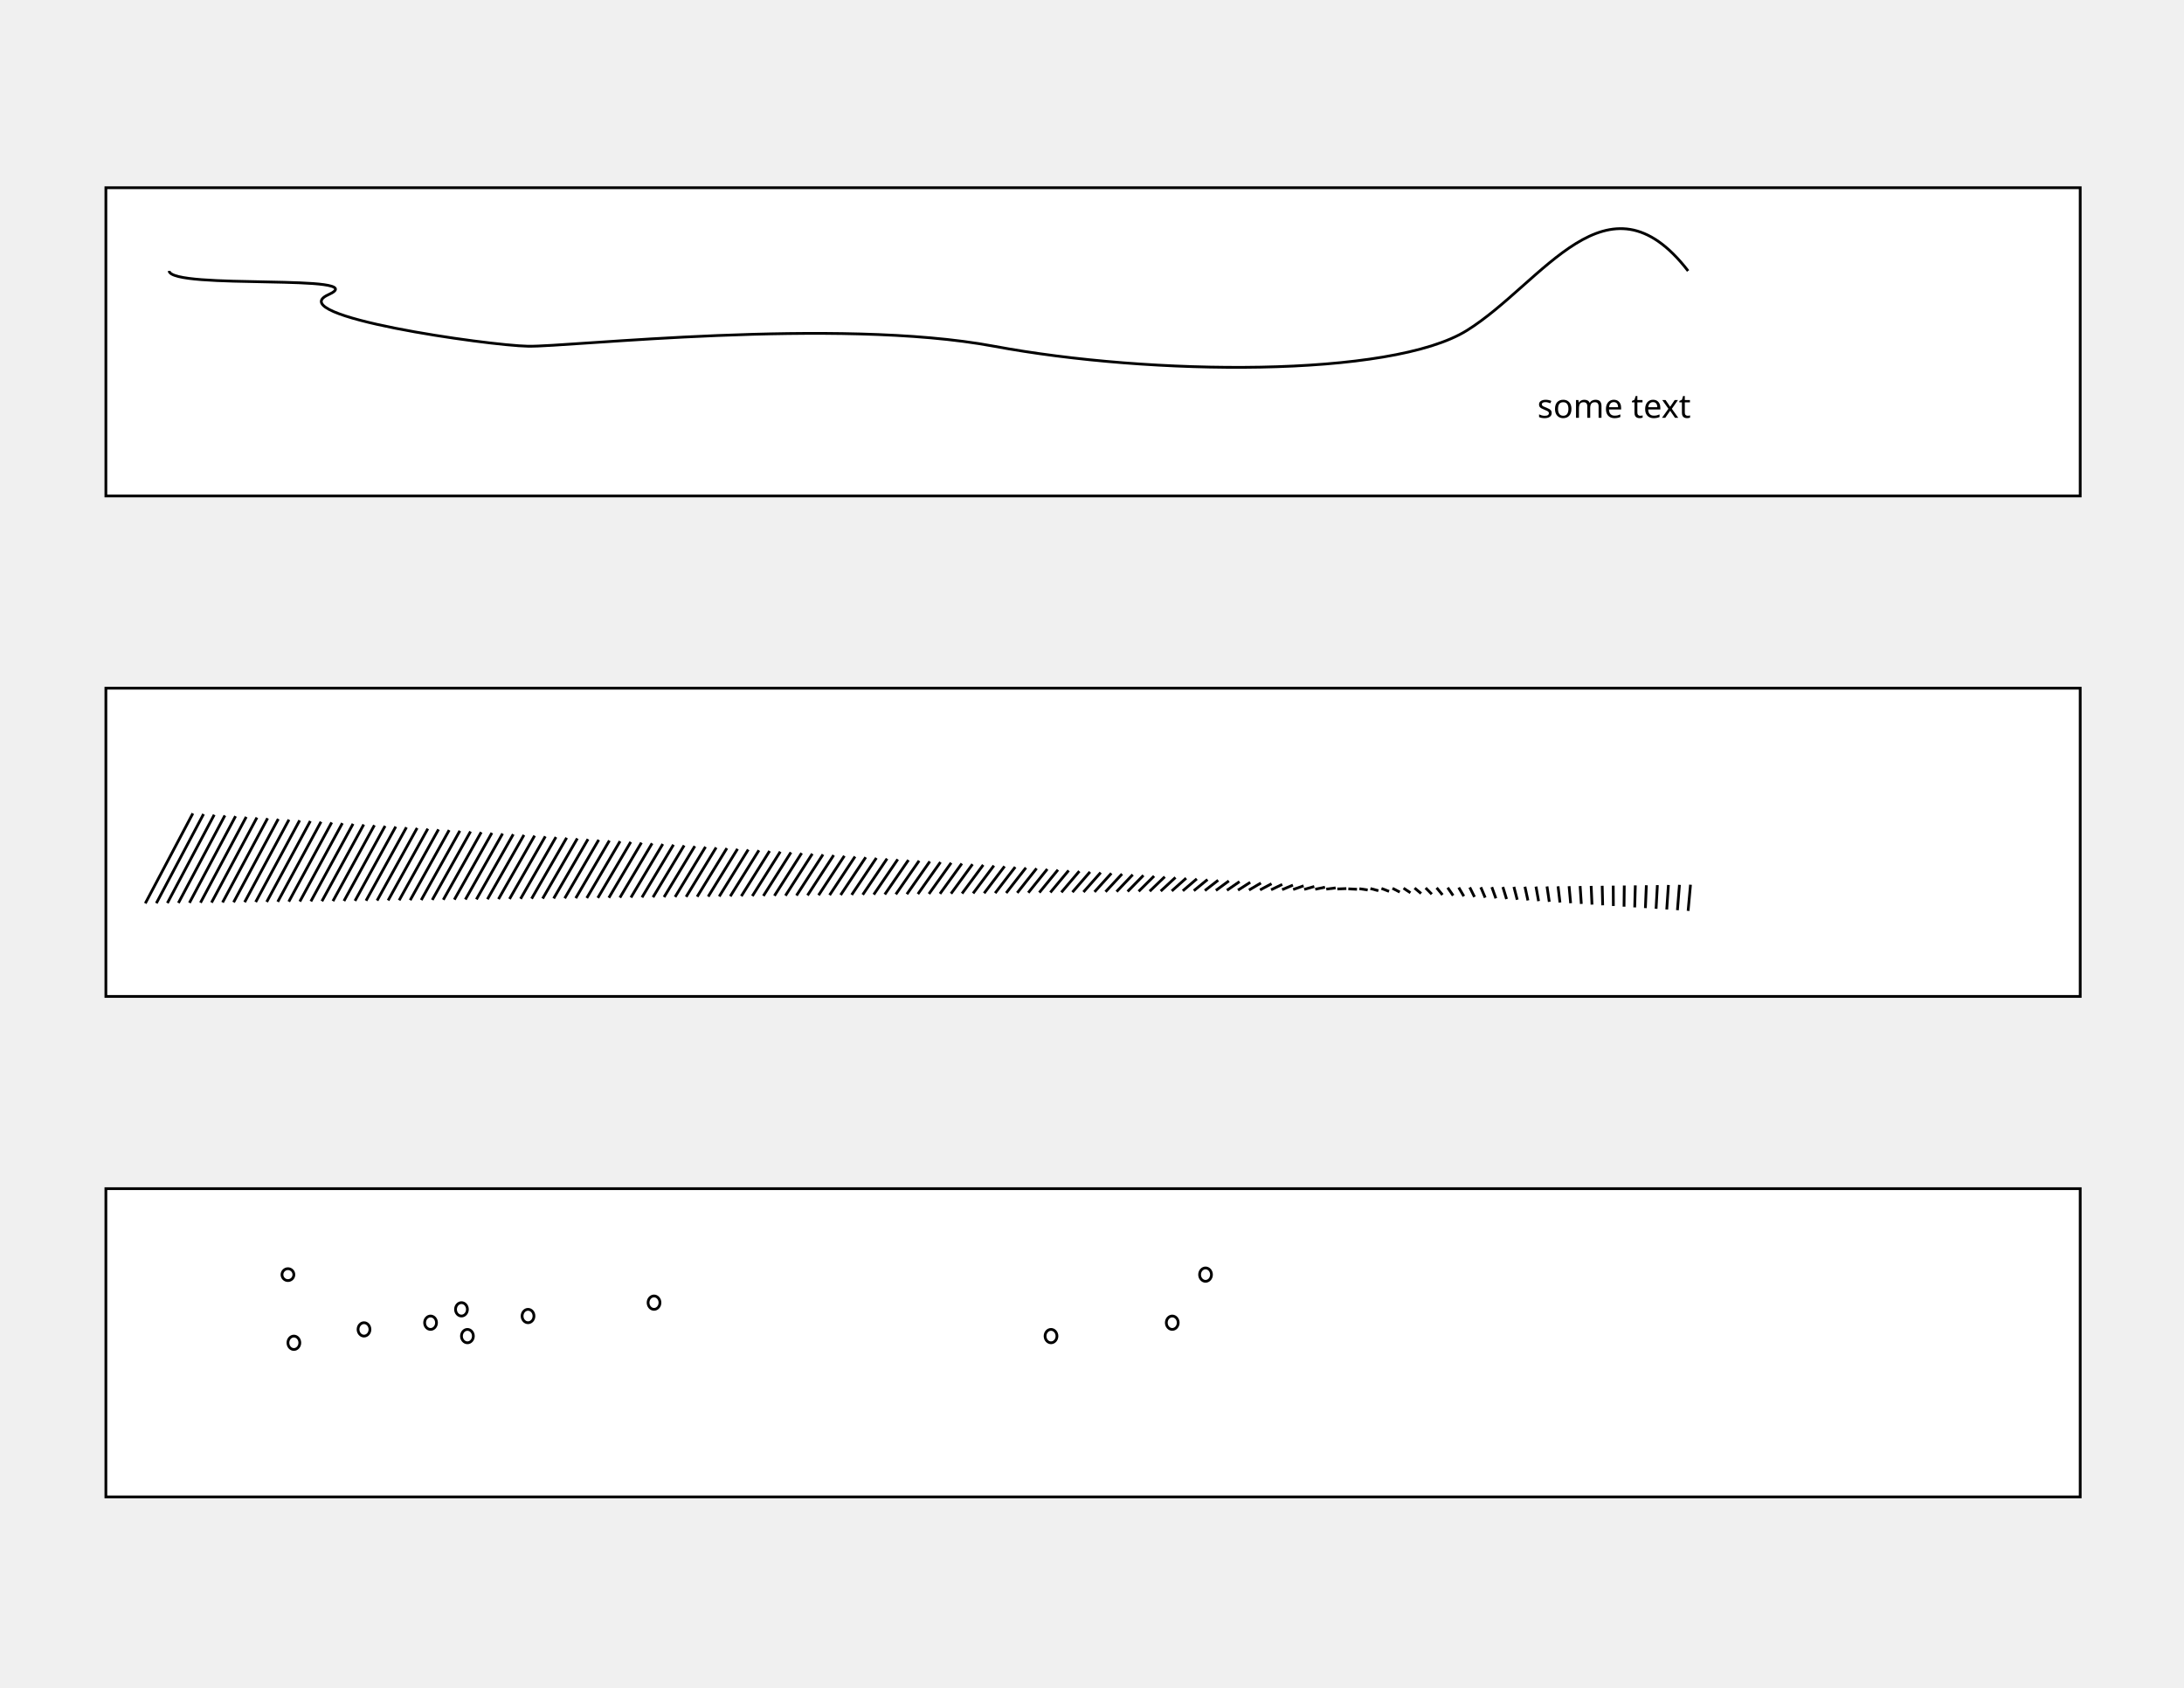
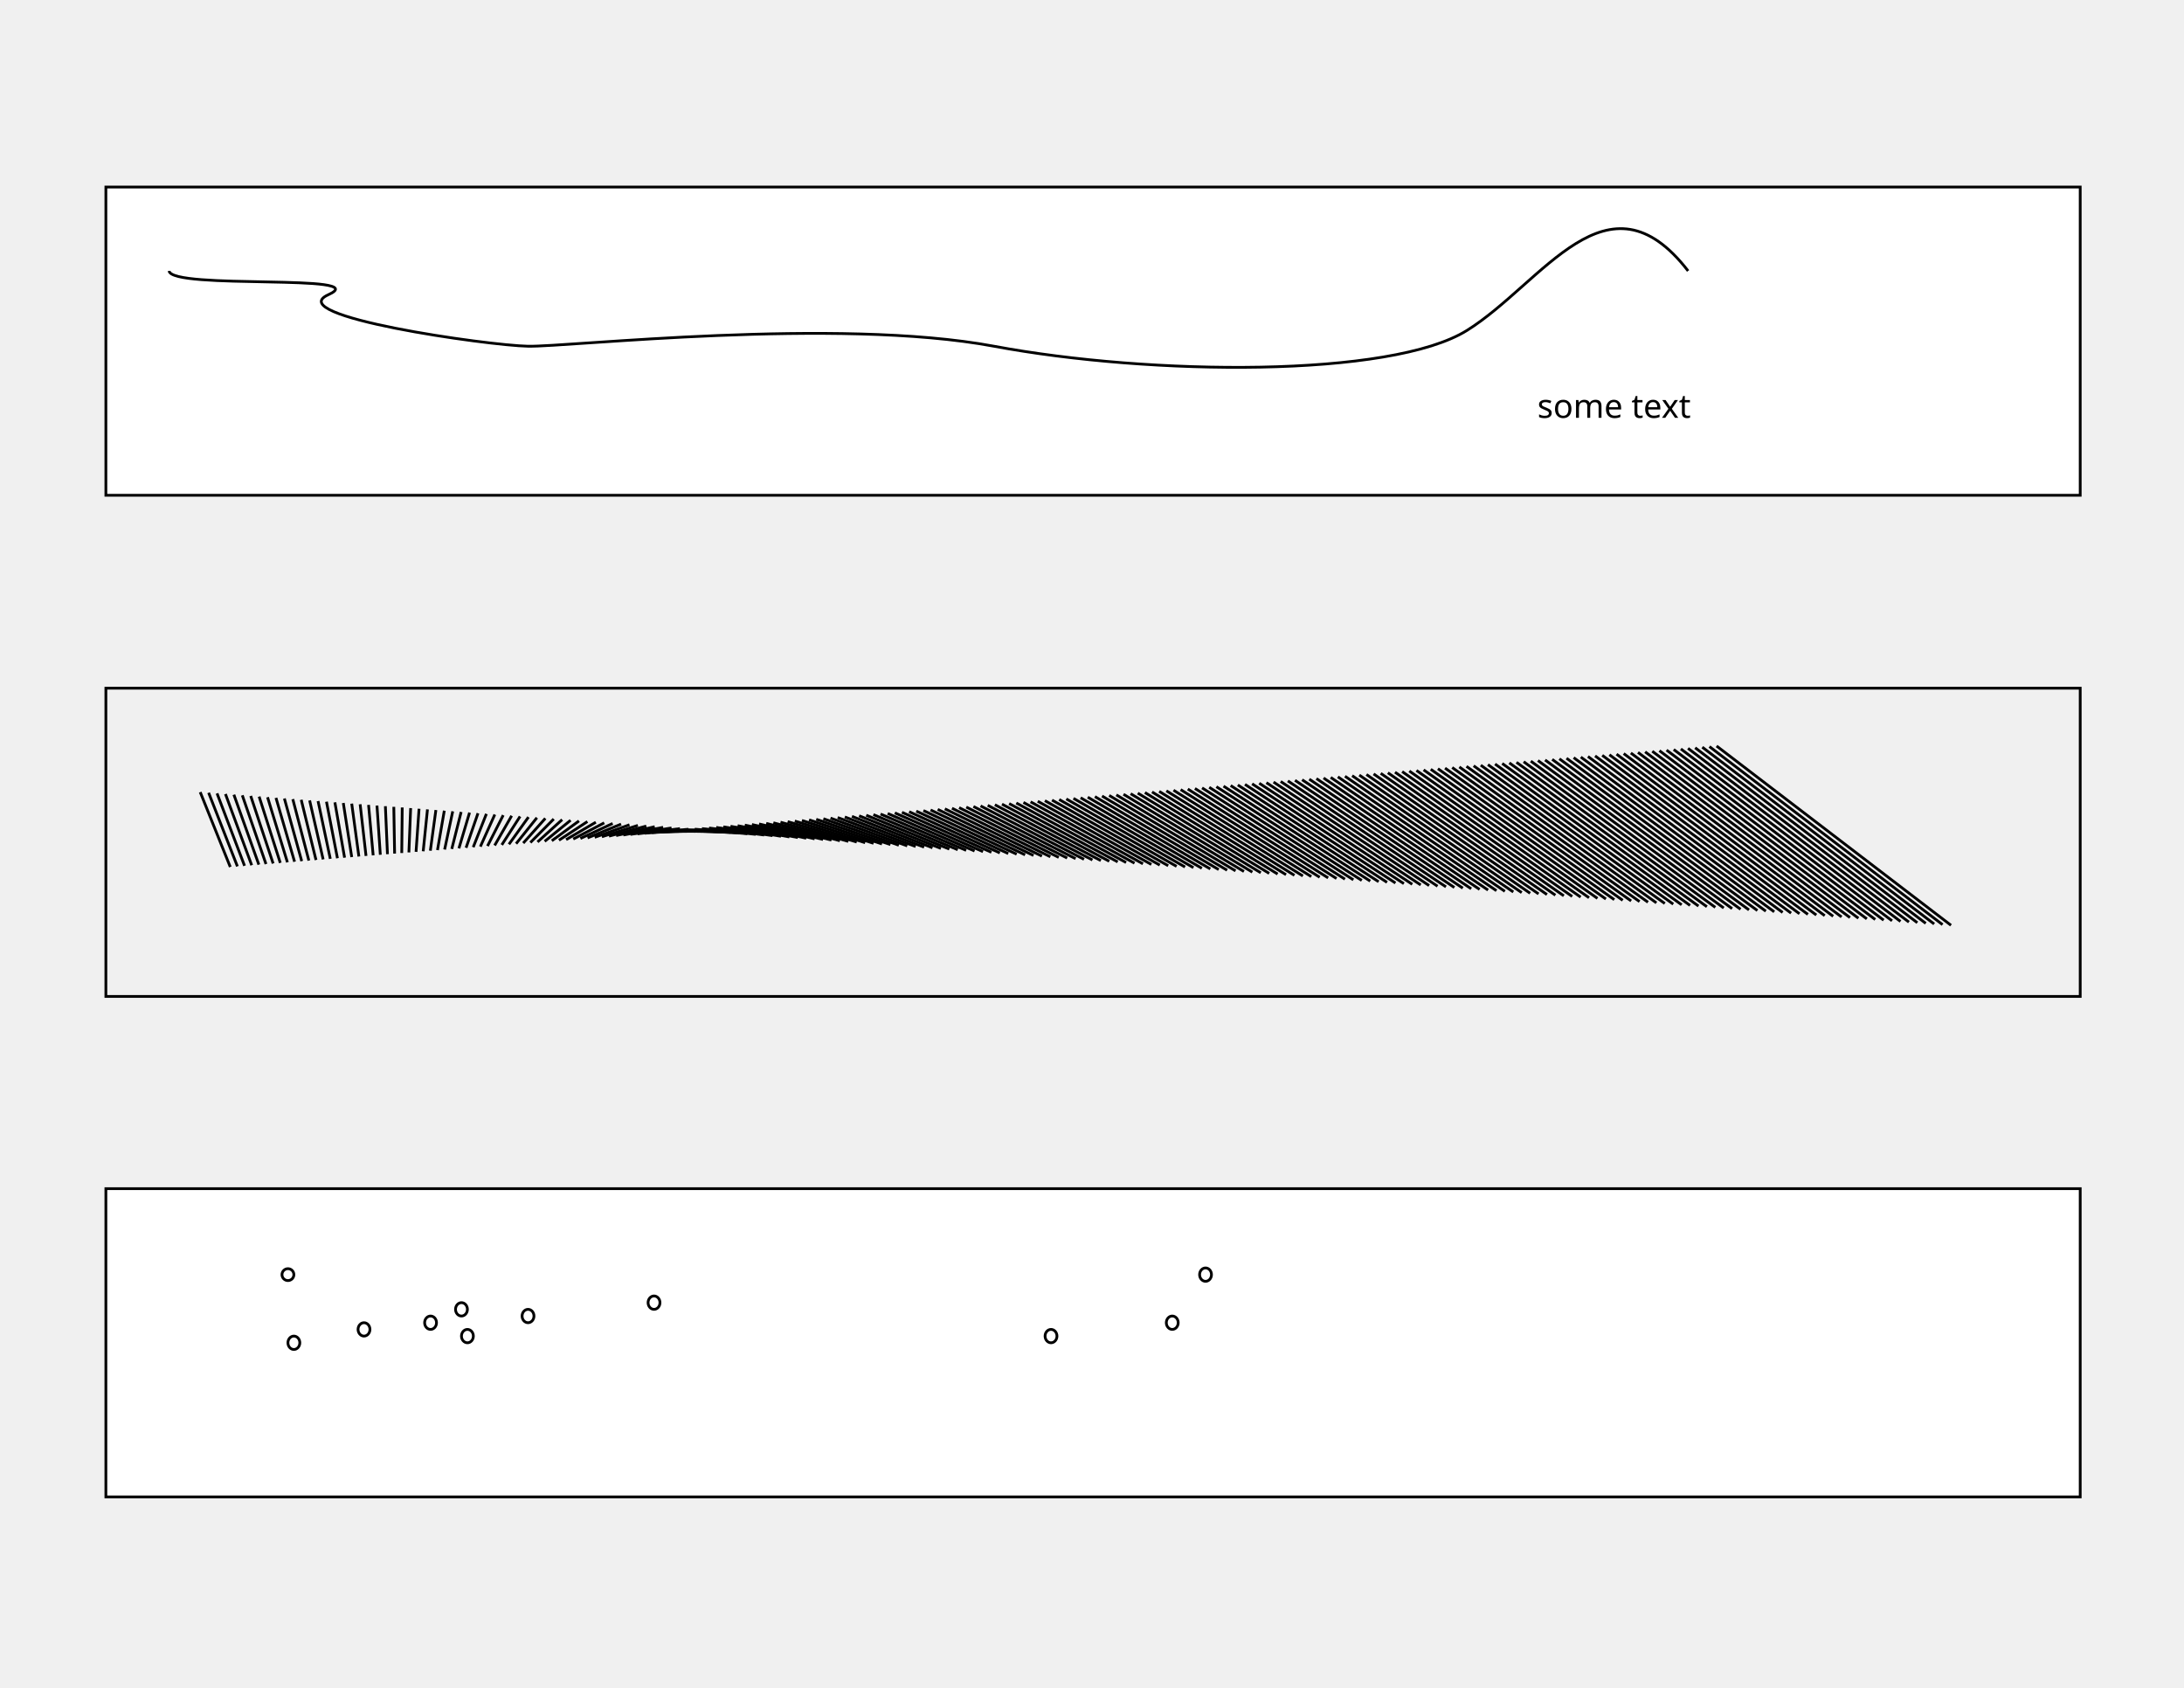
<svg xmlns="http://www.w3.org/2000/svg" version="1.1" id="Layer_1" x="0px" y="0px" width="792px" height="612px" viewBox="0 0 792 612" enable-background="new 0 0 792 612" xml:space="preserve">
  <g id="page-1">
    <g id="stave-3">
      <rect id="staff_2_" x="38.395" y="431.001" fill="#FFFFFF" stroke="#000000" stroke-miterlimit="10" width="715.966" height="111.765" />
      <circle fill="#FFFFFF" stroke="#000000" stroke-miterlimit="10" cx="104.415" cy="462.172" r="2.155" />
      <ellipse fill="#FFFFFF" stroke="#000000" stroke-miterlimit="10" cx="106.57" cy="486.883" rx="2.155" ry="2.425" />
      <ellipse fill="#FFFFFF" stroke="#000000" stroke-miterlimit="10" cx="132.001" cy="482.033" rx="2.155" ry="2.425" />
      <ellipse fill="#FFFFFF" stroke="#000000" stroke-miterlimit="10" cx="156.139" cy="479.608" rx="2.155" ry="2.425" />
      <ellipse fill="#FFFFFF" stroke="#000000" stroke-miterlimit="10" cx="167.346" cy="474.759" rx="2.155" ry="2.425" />
      <ellipse fill="#FFFFFF" stroke="#000000" stroke-miterlimit="10" cx="169.501" cy="484.458" rx="2.155" ry="2.425" />
      <ellipse fill="#FFFFFF" stroke="#000000" stroke-miterlimit="10" cx="191.484" cy="477.184" rx="2.155" ry="2.425" />
      <ellipse fill="#FFFFFF" stroke="#000000" stroke-miterlimit="10" cx="237.174" cy="472.334" rx="2.155" ry="2.425" />
      <ellipse fill="#FFFFFF" stroke="#000000" stroke-miterlimit="10" cx="437.174" cy="462.172" rx="2.155" ry="2.425" />
      <ellipse fill="#FFFFFF" stroke="#000000" stroke-miterlimit="10" cx="425.104" cy="479.608" rx="2.155" ry="2.425" />
      <ellipse fill="#FFFFFF" stroke="#000000" stroke-miterlimit="10" cx="381.139" cy="484.458" rx="2.155" ry="2.425" />
    </g>
    <g id="stave-2">
-       <rect id="staff" x="38.395" y="249.535" fill="#FFFFFF" stroke="#000000" stroke-miterlimit="10" width="715.966" height="111.765" />
+       <rect id="staff" x="38.395" y="249.535" fill="none" stroke="#000000" stroke-miterlimit="10" width="715.966" height="111.765" />
      <g id="events">
-         <line fill="none" stroke="#000000" stroke-miterlimit="10" x1="69.933" y1="294.931" x2="52.691" y2="327.553" />
-         <line fill="none" stroke="#000000" stroke-miterlimit="10" x1="73.806" y1="295.184" x2="56.694" y2="327.504" />
-         <line fill="none" stroke="#000000" stroke-miterlimit="10" x1="77.679" y1="295.436" x2="60.697" y2="327.456" />
-         <line fill="none" stroke="#000000" stroke-miterlimit="10" x1="81.552" y1="295.688" x2="64.699" y2="327.407" />
-         <line fill="none" stroke="#000000" stroke-miterlimit="10" x1="85.426" y1="295.94" x2="68.701" y2="327.359" />
-         <line fill="none" stroke="#000000" stroke-miterlimit="10" x1="89.299" y1="296.193" x2="72.704" y2="327.312" />
-         <line fill="none" stroke="#000000" stroke-miterlimit="10" x1="93.172" y1="296.445" x2="76.707" y2="327.263" />
-         <line fill="none" stroke="#000000" stroke-miterlimit="10" x1="97.045" y1="296.698" x2="80.709" y2="327.215" />
-         <line fill="none" stroke="#000000" stroke-miterlimit="10" x1="100.918" y1="296.95" x2="84.711" y2="327.166" />
-         <line fill="none" stroke="#000000" stroke-miterlimit="10" x1="104.791" y1="297.203" x2="88.714" y2="327.118" />
-         <line fill="none" stroke="#000000" stroke-miterlimit="10" x1="108.665" y1="297.456" x2="92.717" y2="327.069" />
-         <line fill="none" stroke="#000000" stroke-miterlimit="10" x1="112.537" y1="297.708" x2="96.719" y2="327.021" />
-         <line fill="none" stroke="#000000" stroke-miterlimit="10" x1="116.411" y1="297.96" x2="100.721" y2="326.973" />
-         <line fill="none" stroke="#000000" stroke-miterlimit="10" x1="120.284" y1="298.212" x2="104.724" y2="326.925" />
-         <line fill="none" stroke="#000000" stroke-miterlimit="10" x1="124.157" y1="298.465" x2="108.727" y2="326.877" />
-         <line fill="none" stroke="#000000" stroke-miterlimit="10" x1="128.03" y1="298.718" x2="112.729" y2="326.828" />
-         <line fill="none" stroke="#000000" stroke-miterlimit="10" x1="131.903" y1="298.97" x2="116.731" y2="326.779" />
-         <line fill="none" stroke="#000000" stroke-miterlimit="10" x1="135.776" y1="299.222" x2="120.733" y2="326.731" />
-         <line fill="none" stroke="#000000" stroke-miterlimit="10" x1="139.65" y1="299.475" x2="124.736" y2="326.684" />
-         <line fill="none" stroke="#000000" stroke-miterlimit="10" x1="143.522" y1="299.728" x2="128.738" y2="326.635" />
-         <line fill="none" stroke="#000000" stroke-miterlimit="10" x1="147.396" y1="299.979" x2="132.741" y2="326.587" />
-         <line fill="none" stroke="#000000" stroke-miterlimit="10" x1="151.269" y1="300.232" x2="136.743" y2="326.539" />
-         <line fill="none" stroke="#000000" stroke-miterlimit="10" x1="155.143" y1="300.485" x2="140.746" y2="326.49" />
-         <line fill="none" stroke="#000000" stroke-miterlimit="10" x1="159.016" y1="300.738" x2="144.749" y2="326.442" />
-         <line fill="none" stroke="#000000" stroke-miterlimit="10" x1="162.889" y1="300.989" x2="148.75" y2="326.394" />
-         <line fill="none" stroke="#000000" stroke-miterlimit="10" x1="166.762" y1="301.242" x2="152.753" y2="326.346" />
-         <line fill="none" stroke="#000000" stroke-miterlimit="10" x1="170.635" y1="301.495" x2="156.756" y2="326.297" />
-         <line fill="none" stroke="#000000" stroke-miterlimit="10" x1="174.508" y1="301.747" x2="160.758" y2="326.248" />
-         <line fill="none" stroke="#000000" stroke-miterlimit="10" x1="178.381" y1="302" x2="164.761" y2="326.201" />
-         <line fill="none" stroke="#000000" stroke-miterlimit="10" x1="182.254" y1="302.252" x2="168.763" y2="326.152" />
-         <line fill="none" stroke="#000000" stroke-miterlimit="10" x1="186.127" y1="302.505" x2="172.766" y2="326.104" />
-         <line fill="none" stroke="#000000" stroke-miterlimit="10" x1="190.001" y1="302.757" x2="176.768" y2="326.057" />
-         <line fill="none" stroke="#000000" stroke-miterlimit="10" x1="193.874" y1="303.009" x2="180.771" y2="326.008" />
-         <line fill="none" stroke="#000000" stroke-miterlimit="10" x1="197.747" y1="303.262" x2="184.773" y2="325.959" />
-         <line fill="none" stroke="#000000" stroke-miterlimit="10" x1="201.62" y1="303.515" x2="188.776" y2="325.911" />
-         <line fill="none" stroke="#000000" stroke-miterlimit="10" x1="205.493" y1="303.767" x2="192.777" y2="325.862" />
-         <line fill="none" stroke="#000000" stroke-miterlimit="10" x1="209.366" y1="304.02" x2="196.78" y2="325.814" />
-         <line fill="none" stroke="#000000" stroke-miterlimit="10" x1="213.24" y1="304.272" x2="200.783" y2="325.767" />
-         <line fill="none" stroke="#000000" stroke-miterlimit="10" x1="217.112" y1="304.524" x2="204.785" y2="325.718" />
-         <line fill="none" stroke="#000000" stroke-miterlimit="10" x1="220.985" y1="304.776" x2="208.787" y2="325.669" />
-         <line fill="none" stroke="#000000" stroke-miterlimit="10" x1="224.859" y1="305.029" x2="212.79" y2="325.621" />
-         <line fill="none" stroke="#000000" stroke-miterlimit="10" x1="228.732" y1="305.282" x2="216.793" y2="325.573" />
-         <line fill="none" stroke="#000000" stroke-miterlimit="10" x1="232.605" y1="305.534" x2="220.795" y2="325.524" />
-         <line fill="none" stroke="#000000" stroke-miterlimit="10" x1="236.479" y1="305.786" x2="224.797" y2="325.477" />
-         <line fill="none" stroke="#000000" stroke-miterlimit="10" x1="240.352" y1="306.039" x2="228.8" y2="325.428" />
-         <line fill="none" stroke="#000000" stroke-miterlimit="10" x1="244.225" y1="306.292" x2="232.803" y2="325.38" />
-         <line fill="none" stroke="#000000" stroke-miterlimit="10" x1="248.098" y1="306.544" x2="236.805" y2="325.332" />
-         <line fill="none" stroke="#000000" stroke-miterlimit="10" x1="251.971" y1="306.796" x2="240.807" y2="325.283" />
-         <line fill="none" stroke="#000000" stroke-miterlimit="10" x1="255.844" y1="307.049" x2="244.81" y2="325.234" />
-         <line fill="none" stroke="#000000" stroke-miterlimit="10" x1="259.718" y1="307.302" x2="248.812" y2="325.188" />
-         <line fill="none" stroke="#000000" stroke-miterlimit="10" x1="263.591" y1="307.554" x2="252.815" y2="325.139" />
-         <line fill="none" stroke="#000000" stroke-miterlimit="10" x1="267.464" y1="307.806" x2="256.817" y2="325.09" />
-         <line fill="none" stroke="#000000" stroke-miterlimit="10" x1="271.337" y1="308.059" x2="260.82" y2="325.042" />
-         <line fill="none" stroke="#000000" stroke-miterlimit="10" x1="275.21" y1="308.312" x2="264.823" y2="324.993" />
-         <line fill="none" stroke="#000000" stroke-miterlimit="10" x1="279.083" y1="308.562" x2="268.825" y2="324.945" />
-         <line fill="none" stroke="#000000" stroke-miterlimit="10" x1="282.956" y1="308.816" x2="272.827" y2="324.896" />
-         <line fill="none" stroke="#000000" stroke-miterlimit="10" x1="286.83" y1="309.068" x2="276.83" y2="324.849" />
-         <line fill="none" stroke="#000000" stroke-miterlimit="10" x1="290.703" y1="309.321" x2="280.833" y2="324.801" />
-         <line fill="none" stroke="#000000" stroke-miterlimit="10" x1="294.576" y1="309.573" x2="284.835" y2="324.752" />
-         <line fill="none" stroke="#000000" stroke-miterlimit="10" x1="298.449" y1="309.826" x2="288.837" y2="324.703" />
-         <line fill="none" stroke="#000000" stroke-miterlimit="10" x1="302.322" y1="310.078" x2="292.84" y2="324.655" />
-         <line fill="none" stroke="#000000" stroke-miterlimit="10" x1="306.195" y1="310.331" x2="296.842" y2="324.607" />
-         <line fill="none" stroke="#000000" stroke-miterlimit="10" x1="310.068" y1="310.584" x2="300.845" y2="324.559" />
-         <line fill="none" stroke="#000000" stroke-miterlimit="10" x1="313.941" y1="310.836" x2="304.847" y2="324.51" />
-         <line fill="none" stroke="#000000" stroke-miterlimit="10" x1="317.814" y1="311.088" x2="308.85" y2="324.462" />
-         <line fill="none" stroke="#000000" stroke-miterlimit="10" x1="321.688" y1="311.341" x2="312.853" y2="324.414" />
-         <line fill="none" stroke="#000000" stroke-miterlimit="10" x1="325.562" y1="311.594" x2="316.854" y2="324.365" />
-         <line fill="none" stroke="#000000" stroke-miterlimit="10" x1="329.434" y1="311.846" x2="320.856" y2="324.317" />
-         <line fill="none" stroke="#000000" stroke-miterlimit="10" x1="333.308" y1="312.098" x2="324.859" y2="324.269" />
-         <line fill="none" stroke="#000000" stroke-miterlimit="10" x1="337.181" y1="312.351" x2="328.862" y2="324.221" />
-         <line fill="none" stroke="#000000" stroke-miterlimit="10" x1="341.054" y1="312.604" x2="332.864" y2="324.172" />
-         <line fill="none" stroke="#000000" stroke-miterlimit="10" x1="344.927" y1="312.855" x2="336.867" y2="324.124" />
-         <line fill="none" stroke="#000000" stroke-miterlimit="10" x1="348.8" y1="313.107" x2="340.869" y2="324.076" />
-         <line fill="none" stroke="#000000" stroke-miterlimit="10" x1="352.674" y1="313.36" x2="344.872" y2="324.027" />
-         <line fill="none" stroke="#000000" stroke-miterlimit="10" x1="356.546" y1="313.613" x2="348.874" y2="323.979" />
-         <line fill="none" stroke="#000000" stroke-miterlimit="10" x1="360.42" y1="313.865" x2="352.877" y2="323.931" />
-         <line fill="none" stroke="#000000" stroke-miterlimit="10" x1="364.293" y1="314.118" x2="356.879" y2="323.883" />
-         <line fill="none" stroke="#000000" stroke-miterlimit="10" x1="368.166" y1="314.37" x2="360.882" y2="323.834" />
-         <line fill="none" stroke="#000000" stroke-miterlimit="10" x1="372.039" y1="314.623" x2="364.884" y2="323.786" />
-         <line fill="none" stroke="#000000" stroke-miterlimit="10" x1="375.912" y1="314.875" x2="368.887" y2="323.738" />
-         <line fill="none" stroke="#000000" stroke-miterlimit="10" x1="379.785" y1="315.128" x2="372.889" y2="323.689" />
-         <line fill="none" stroke="#000000" stroke-miterlimit="10" x1="383.658" y1="315.38" x2="376.892" y2="323.641" />
-         <line fill="none" stroke="#000000" stroke-miterlimit="10" x1="387.532" y1="315.633" x2="380.894" y2="323.593" />
-         <line fill="none" stroke="#000000" stroke-miterlimit="10" x1="391.404" y1="315.885" x2="384.896" y2="323.545" />
-         <line fill="none" stroke="#000000" stroke-miterlimit="10" x1="395.278" y1="316.138" x2="388.899" y2="323.496" />
-         <line fill="none" stroke="#000000" stroke-miterlimit="10" x1="399.151" y1="316.39" x2="392.901" y2="323.447" />
-         <line fill="none" stroke="#000000" stroke-miterlimit="10" x1="403.023" y1="316.643" x2="396.903" y2="323.399" />
-         <line fill="none" stroke="#000000" stroke-miterlimit="10" x1="406.897" y1="316.895" x2="400.906" y2="323.352" />
-         <line fill="none" stroke="#000000" stroke-miterlimit="10" x1="410.771" y1="317.147" x2="404.908" y2="323.303" />
-         <line fill="none" stroke="#000000" stroke-miterlimit="10" x1="414.644" y1="317.399" x2="408.911" y2="323.255" />
-         <line fill="none" stroke="#000000" stroke-miterlimit="10" x1="418.517" y1="317.652" x2="412.913" y2="323.207" />
-         <line fill="none" stroke="#000000" stroke-miterlimit="10" x1="422.39" y1="317.904" x2="416.916" y2="323.158" />
-         <line fill="none" stroke="#000000" stroke-miterlimit="10" x1="426.263" y1="318.157" x2="420.918" y2="323.11" />
-         <line fill="none" stroke="#000000" stroke-miterlimit="10" x1="430.136" y1="318.41" x2="424.921" y2="323.062" />
-         <line fill="none" stroke="#000000" stroke-miterlimit="10" x1="434.01" y1="318.662" x2="428.924" y2="323.014" />
-         <line fill="none" stroke="#000000" stroke-miterlimit="10" x1="437.882" y1="318.914" x2="432.926" y2="322.965" />
-         <line fill="none" stroke="#000000" stroke-miterlimit="10" x1="441.756" y1="319.167" x2="436.928" y2="322.917" />
-         <line fill="none" stroke="#000000" stroke-miterlimit="10" x1="445.629" y1="319.42" x2="440.931" y2="322.868" />
-         <line fill="none" stroke="#000000" stroke-miterlimit="10" x1="449.502" y1="319.672" x2="444.934" y2="322.82" />
-         <line fill="none" stroke="#000000" stroke-miterlimit="10" x1="453.375" y1="319.924" x2="448.936" y2="322.771" />
-         <line fill="none" stroke="#000000" stroke-miterlimit="10" x1="457.248" y1="320.177" x2="452.938" y2="322.724" />
-         <line fill="none" stroke="#000000" stroke-miterlimit="10" x1="461.121" y1="320.43" x2="456.94" y2="322.675" />
-         <line fill="none" stroke="#000000" stroke-miterlimit="10" x1="464.994" y1="320.682" x2="460.943" y2="322.627" />
-         <line fill="none" stroke="#000000" stroke-miterlimit="10" x1="468.867" y1="320.935" x2="464.945" y2="322.579" />
-         <line fill="none" stroke="#000000" stroke-miterlimit="10" x1="472.741" y1="321.188" x2="468.947" y2="322.53" />
-         <line fill="none" stroke="#000000" stroke-miterlimit="10" x1="476.613" y1="321.439" x2="472.95" y2="322.482" />
-         <line fill="none" stroke="#000000" stroke-miterlimit="10" x1="480.487" y1="321.691" x2="476.953" y2="322.434" />
-         <line fill="none" stroke="#000000" stroke-miterlimit="10" x1="484.36" y1="321.944" x2="480.955" y2="322.386" />
-         <line fill="none" stroke="#000000" stroke-miterlimit="10" x1="488.233" y1="322.196" x2="484.958" y2="322.338" />
-         <line fill="none" stroke="#000000" stroke-miterlimit="10" x1="492.106" y1="322.449" x2="488.96" y2="322.289" />
-         <line fill="none" stroke="#000000" stroke-miterlimit="10" x1="495.979" y1="322.701" x2="492.963" y2="322.24" />
-         <line fill="none" stroke="#000000" stroke-miterlimit="10" x1="499.853" y1="322.954" x2="496.965" y2="322.192" />
-         <line fill="none" stroke="#000000" stroke-miterlimit="10" x1="503.726" y1="323.206" x2="500.968" y2="322.145" />
-         <line fill="none" stroke="#000000" stroke-miterlimit="10" x1="507.6" y1="323.459" x2="504.97" y2="322.096" />
-         <line fill="none" stroke="#000000" stroke-miterlimit="10" x1="511.472" y1="323.711" x2="508.973" y2="322.047" />
-         <line fill="none" stroke="#000000" stroke-miterlimit="10" x1="515.346" y1="323.964" x2="512.975" y2="321.999" />
-         <line fill="none" stroke="#000000" stroke-miterlimit="10" x1="519.219" y1="324.216" x2="516.979" y2="321.951" />
-         <line fill="none" stroke="#000000" stroke-miterlimit="10" x1="523.092" y1="324.469" x2="520.979" y2="321.902" />
-         <line fill="none" stroke="#000000" stroke-miterlimit="10" x1="526.965" y1="324.721" x2="524.982" y2="321.854" />
-         <line fill="none" stroke="#000000" stroke-miterlimit="10" x1="530.838" y1="324.974" x2="528.984" y2="321.806" />
-         <line fill="none" stroke="#000000" stroke-miterlimit="10" x1="534.711" y1="325.226" x2="532.987" y2="321.758" />
-         <line fill="none" stroke="#000000" stroke-miterlimit="10" x1="538.584" y1="325.479" x2="536.989" y2="321.71" />
-         <line fill="none" stroke="#000000" stroke-miterlimit="10" x1="542.457" y1="325.73" x2="540.992" y2="321.661" />
-         <line fill="none" stroke="#000000" stroke-miterlimit="10" x1="546.33" y1="325.983" x2="544.994" y2="321.613" />
-         <line fill="none" stroke="#000000" stroke-miterlimit="10" x1="550.203" y1="326.236" x2="548.997" y2="321.564" />
-         <line fill="none" stroke="#000000" stroke-miterlimit="10" x1="554.077" y1="326.488" x2="553" y2="321.517" />
-         <line fill="none" stroke="#000000" stroke-miterlimit="10" x1="557.949" y1="326.741" x2="557.002" y2="321.468" />
-         <line fill="none" stroke="#000000" stroke-miterlimit="10" x1="561.823" y1="326.993" x2="561.004" y2="321.42" />
-         <line fill="none" stroke="#000000" stroke-miterlimit="10" x1="565.696" y1="327.246" x2="565.007" y2="321.371" />
-         <line fill="none" stroke="#000000" stroke-miterlimit="10" x1="569.569" y1="327.498" x2="569.01" y2="321.323" />
-         <line fill="none" stroke="#000000" stroke-miterlimit="10" x1="573.442" y1="327.751" x2="573.012" y2="321.274" />
-         <line fill="none" stroke="#000000" stroke-miterlimit="10" x1="577.315" y1="328.004" x2="577.014" y2="321.227" />
-         <line fill="none" stroke="#000000" stroke-miterlimit="10" x1="581.188" y1="328.256" x2="581.017" y2="321.179" />
-         <line fill="none" stroke="#000000" stroke-miterlimit="10" x1="585.062" y1="328.509" x2="585.019" y2="321.13" />
-         <line fill="none" stroke="#000000" stroke-miterlimit="10" x1="588.935" y1="328.761" x2="589.021" y2="321.081" />
-         <line fill="none" stroke="#000000" stroke-miterlimit="10" x1="592.809" y1="329.014" x2="593.024" y2="321.033" />
-         <line fill="none" stroke="#000000" stroke-miterlimit="10" x1="596.681" y1="329.266" x2="597.026" y2="320.985" />
-         <line fill="none" stroke="#000000" stroke-miterlimit="10" x1="600.555" y1="329.519" x2="601.028" y2="320.938" />
-         <line fill="none" stroke="#000000" stroke-miterlimit="10" x1="604.427" y1="329.771" x2="605.031" y2="320.889" />
-         <line fill="none" stroke="#000000" stroke-miterlimit="10" x1="608.301" y1="330.023" x2="609.033" y2="320.84" />
-         <line fill="none" stroke="#000000" stroke-miterlimit="10" x1="612.174" y1="330.275" x2="613.036" y2="320.792" />
+         <line fill="none" stroke="#000000" stroke-miterlimit="10" x1="72.605" y1="287.212" x2="83.5" y2="314.356" />
+         <line fill="none" stroke="#000000" stroke-miterlimit="10" x1="75.656" y1="287.444" x2="86.09" y2="314.146" />
+         <line fill="none" stroke="#000000" stroke-miterlimit="10" x1="78.708" y1="287.677" x2="88.682" y2="313.935" />
+         <line fill="none" stroke="#000000" stroke-miterlimit="10" x1="81.761" y1="287.909" x2="91.273" y2="313.724" />
+         <line fill="none" stroke="#000000" stroke-miterlimit="10" x1="84.814" y1="288.141" x2="93.864" y2="313.514" />
+         <line fill="none" stroke="#000000" stroke-miterlimit="10" x1="87.866" y1="288.373" x2="96.456" y2="313.302" />
+         <line fill="none" stroke="#000000" stroke-miterlimit="10" x1="90.918" y1="288.605" x2="99.047" y2="313.092" />
+         <line fill="none" stroke="#000000" stroke-miterlimit="10" x1="93.971" y1="288.837" x2="101.639" y2="312.881" />
+         <line fill="none" stroke="#000000" stroke-miterlimit="10" x1="97.023" y1="289.069" x2="104.23" y2="312.67" />
+         <line fill="none" stroke="#000000" stroke-miterlimit="10" x1="100.076" y1="289.302" x2="106.822" y2="312.459" />
+         <line fill="none" stroke="#000000" stroke-miterlimit="10" x1="103.128" y1="289.534" x2="109.413" y2="312.248" />
+         <line fill="none" stroke="#000000" stroke-miterlimit="10" x1="106.18" y1="289.766" x2="112.004" y2="312.037" />
+         <line fill="none" stroke="#000000" stroke-miterlimit="10" x1="109.232" y1="289.999" x2="114.596" y2="311.826" />
+         <line fill="none" stroke="#000000" stroke-miterlimit="10" x1="112.285" y1="290.23" x2="117.187" y2="311.615" />
+         <line fill="none" stroke="#000000" stroke-miterlimit="10" x1="115.337" y1="290.462" x2="119.778" y2="311.404" />
+         <line fill="none" stroke="#000000" stroke-miterlimit="10" x1="118.39" y1="290.694" x2="122.369" y2="311.193" />
+         <line fill="none" stroke="#000000" stroke-miterlimit="10" x1="121.442" y1="290.927" x2="124.961" y2="310.982" />
+         <line fill="none" stroke="#000000" stroke-miterlimit="10" x1="124.495" y1="291.159" x2="127.552" y2="310.772" />
+         <line fill="none" stroke="#000000" stroke-miterlimit="10" x1="127.547" y1="291.391" x2="130.143" y2="310.562" />
+         <line fill="none" stroke="#000000" stroke-miterlimit="10" x1="130.6" y1="291.624" x2="132.735" y2="310.351" />
+         <line fill="none" stroke="#000000" stroke-miterlimit="10" x1="133.651" y1="291.855" x2="135.326" y2="310.14" />
+         <line fill="none" stroke="#000000" stroke-miterlimit="10" x1="136.704" y1="292.087" x2="137.917" y2="309.929" />
+         <line fill="none" stroke="#000000" stroke-miterlimit="10" x1="139.756" y1="292.319" x2="140.509" y2="309.718" />
+         <line fill="none" stroke="#000000" stroke-miterlimit="10" x1="142.809" y1="292.552" x2="143.1" y2="309.507" />
+         <line fill="none" stroke="#000000" stroke-miterlimit="10" x1="145.861" y1="292.784" x2="145.691" y2="309.296" />
+         <line fill="none" stroke="#000000" stroke-miterlimit="10" x1="148.914" y1="293.016" x2="148.283" y2="309.085" />
+         <line fill="none" stroke="#000000" stroke-miterlimit="10" x1="151.966" y1="293.249" x2="150.874" y2="308.874" />
+         <line fill="none" stroke="#000000" stroke-miterlimit="10" x1="155.019" y1="293.48" x2="153.466" y2="308.664" />
+         <line fill="none" stroke="#000000" stroke-miterlimit="10" x1="158.071" y1="293.712" x2="156.057" y2="308.453" />
+         <line fill="none" stroke="#000000" stroke-miterlimit="10" x1="161.123" y1="293.944" x2="158.648" y2="308.242" />
+         <line fill="none" stroke="#000000" stroke-miterlimit="10" x1="164.176" y1="294.177" x2="161.24" y2="308.031" />
+         <line fill="none" stroke="#000000" stroke-miterlimit="10" x1="167.228" y1="294.409" x2="163.831" y2="307.82" />
+         <line fill="none" stroke="#000000" stroke-miterlimit="10" x1="170.28" y1="294.642" x2="166.422" y2="307.609" />
+         <line fill="none" stroke="#000000" stroke-miterlimit="10" x1="173.333" y1="294.874" x2="169.014" y2="307.398" />
+         <line fill="none" stroke="#000000" stroke-miterlimit="10" x1="176.385" y1="295.105" x2="171.605" y2="307.188" />
+         <line fill="none" stroke="#000000" stroke-miterlimit="10" x1="179.438" y1="295.338" x2="174.197" y2="306.978" />
+         <line fill="none" stroke="#000000" stroke-miterlimit="10" x1="182.49" y1="295.57" x2="176.788" y2="306.766" />
+         <line fill="none" stroke="#000000" stroke-miterlimit="10" x1="185.542" y1="295.802" x2="179.379" y2="306.555" />
+         <line fill="none" stroke="#000000" stroke-miterlimit="10" x1="188.595" y1="296.034" x2="181.97" y2="306.344" />
+         <line fill="none" stroke="#000000" stroke-miterlimit="10" x1="191.647" y1="296.266" x2="184.562" y2="306.133" />
+         <line fill="none" stroke="#000000" stroke-miterlimit="10" x1="194.699" y1="296.499" x2="187.153" y2="305.923" />
+         <line fill="none" stroke="#000000" stroke-miterlimit="10" x1="197.752" y1="296.73" x2="189.745" y2="305.711" />
+         <line fill="none" stroke="#000000" stroke-miterlimit="10" x1="200.804" y1="296.962" x2="192.336" y2="305.501" />
+         <line fill="none" stroke="#000000" stroke-miterlimit="10" x1="203.856" y1="297.195" x2="194.928" y2="305.291" />
+         <line fill="none" stroke="#000000" stroke-miterlimit="10" x1="206.909" y1="297.427" x2="197.519" y2="305.079" />
+         <line fill="none" stroke="#000000" stroke-miterlimit="10" x1="209.961" y1="297.659" x2="200.11" y2="304.868" />
+         <line fill="none" stroke="#000000" stroke-miterlimit="10" x1="213.014" y1="297.892" x2="202.701" y2="304.657" />
+         <line fill="none" stroke="#000000" stroke-miterlimit="10" x1="216.066" y1="298.124" x2="205.292" y2="304.446" />
+         <line fill="none" stroke="#000000" stroke-miterlimit="10" x1="219.119" y1="298.356" x2="207.884" y2="304.236" />
+         <line fill="none" stroke="#000000" stroke-miterlimit="10" x1="222.171" y1="298.587" x2="210.476" y2="304.025" />
+         <line fill="none" stroke="#000000" stroke-miterlimit="10" x1="225.223" y1="298.819" x2="213.066" y2="303.814" />
+         <line fill="none" stroke="#000000" stroke-miterlimit="10" x1="228.275" y1="299.052" x2="215.658" y2="303.604" />
+         <line fill="none" stroke="#000000" stroke-miterlimit="10" x1="231.328" y1="299.284" x2="218.249" y2="303.393" />
+         <line fill="none" stroke="#000000" stroke-miterlimit="10" x1="234.381" y1="299.517" x2="220.841" y2="303.182" />
+         <line fill="none" stroke="#000000" stroke-miterlimit="10" x1="237.433" y1="299.748" x2="223.432" y2="302.971" />
+         <line fill="none" stroke="#000000" stroke-miterlimit="10" x1="240.485" y1="299.98" x2="226.023" y2="302.76" />
+         <line fill="none" stroke="#000000" stroke-miterlimit="10" x1="243.538" y1="300.213" x2="228.615" y2="302.549" />
+         <line fill="none" stroke="#000000" stroke-miterlimit="10" x1="246.59" y1="300.445" x2="231.206" y2="302.338" />
+         <line fill="none" stroke="#000000" stroke-miterlimit="10" x1="249.642" y1="300.677" x2="233.797" y2="302.127" />
+         <line fill="none" stroke="#000000" stroke-miterlimit="10" x1="252.694" y1="300.909" x2="236.389" y2="301.917" />
+         <line fill="none" stroke="#000000" stroke-miterlimit="10" x1="255.747" y1="301.142" x2="238.98" y2="301.706" />
+         <line fill="none" stroke="#000000" stroke-miterlimit="10" x1="258.799" y1="301.374" x2="241.571" y2="301.495" />
+         <line fill="none" stroke="#000000" stroke-miterlimit="10" x1="261.852" y1="301.605" x2="244.163" y2="301.284" />
+         <line fill="none" stroke="#000000" stroke-miterlimit="10" x1="264.904" y1="301.838" x2="246.754" y2="301.073" />
+         <line fill="none" stroke="#000000" stroke-miterlimit="10" x1="267.957" y1="302.07" x2="249.346" y2="300.862" />
+         <line fill="none" stroke="#000000" stroke-miterlimit="10" x1="271.009" y1="302.302" x2="251.937" y2="300.651" />
+         <line fill="none" stroke="#000000" stroke-miterlimit="10" x1="274.061" y1="302.534" x2="254.528" y2="300.44" />
+         <line fill="none" stroke="#000000" stroke-miterlimit="10" x1="277.113" y1="302.767" x2="257.12" y2="300.229" />
+         <line fill="none" stroke="#000000" stroke-miterlimit="10" x1="280.166" y1="302.999" x2="259.711" y2="300.019" />
+         <line fill="none" stroke="#000000" stroke-miterlimit="10" x1="283.218" y1="303.231" x2="262.302" y2="299.808" />
+         <line fill="none" stroke="#000000" stroke-miterlimit="10" x1="286.271" y1="303.463" x2="264.893" y2="299.597" />
+         <line fill="none" stroke="#000000" stroke-miterlimit="10" x1="289.323" y1="303.695" x2="267.484" y2="299.387" />
+         <line fill="none" stroke="#000000" stroke-miterlimit="10" x1="292.376" y1="303.927" x2="270.076" y2="299.176" />
+         <line fill="none" stroke="#000000" stroke-miterlimit="10" x1="295.428" y1="304.159" x2="272.667" y2="298.965" />
+         <line fill="none" stroke="#000000" stroke-miterlimit="10" x1="298.48" y1="304.392" x2="275.259" y2="298.754" />
+         <line fill="none" stroke="#000000" stroke-miterlimit="10" x1="301.532" y1="304.624" x2="277.85" y2="298.543" />
+         <line fill="none" stroke="#000000" stroke-miterlimit="10" x1="304.585" y1="304.856" x2="280.441" y2="298.332" />
+         <line fill="none" stroke="#000000" stroke-miterlimit="10" x1="307.637" y1="305.088" x2="283.033" y2="298.121" />
+         <line fill="none" stroke="#000000" stroke-miterlimit="10" x1="310.689" y1="305.32" x2="285.624" y2="297.91" />
+         <line fill="none" stroke="#000000" stroke-miterlimit="10" x1="313.742" y1="305.553" x2="288.216" y2="297.699" />
+         <line fill="none" stroke="#000000" stroke-miterlimit="10" x1="316.795" y1="305.785" x2="290.807" y2="297.489" />
+         <line fill="none" stroke="#000000" stroke-miterlimit="10" x1="319.847" y1="306.017" x2="293.398" y2="297.277" />
+         <line fill="none" stroke="#000000" stroke-miterlimit="10" x1="322.899" y1="306.248" x2="295.989" y2="297.067" />
+         <line fill="none" stroke="#000000" stroke-miterlimit="10" x1="325.951" y1="306.48" x2="298.581" y2="296.856" />
+         <line fill="none" stroke="#000000" stroke-miterlimit="10" x1="329.004" y1="306.713" x2="301.172" y2="296.646" />
+         <line fill="none" stroke="#000000" stroke-miterlimit="10" x1="332.056" y1="306.945" x2="303.764" y2="296.435" />
+         <line fill="none" stroke="#000000" stroke-miterlimit="10" x1="335.108" y1="307.177" x2="306.354" y2="296.223" />
+         <line fill="none" stroke="#000000" stroke-miterlimit="10" x1="338.161" y1="307.409" x2="308.946" y2="296.013" />
+         <line fill="none" stroke="#000000" stroke-miterlimit="10" x1="341.213" y1="307.643" x2="311.538" y2="295.802" />
+         <line fill="none" stroke="#000000" stroke-miterlimit="10" x1="344.266" y1="307.874" x2="314.129" y2="295.591" />
+         <line fill="none" stroke="#000000" stroke-miterlimit="10" x1="347.318" y1="308.105" x2="316.72" y2="295.38" />
+         <line fill="none" stroke="#000000" stroke-miterlimit="10" x1="350.371" y1="308.338" x2="319.312" y2="295.169" />
+         <line fill="none" stroke="#000000" stroke-miterlimit="10" x1="353.423" y1="308.57" x2="321.903" y2="294.958" />
+         <line fill="none" stroke="#000000" stroke-miterlimit="10" x1="356.475" y1="308.803" x2="324.494" y2="294.748" />
+         <line fill="none" stroke="#000000" stroke-miterlimit="10" x1="359.527" y1="309.034" x2="327.085" y2="294.537" />
+         <line fill="none" stroke="#000000" stroke-miterlimit="10" x1="362.58" y1="309.267" x2="329.677" y2="294.326" />
+         <line fill="none" stroke="#000000" stroke-miterlimit="10" x1="365.632" y1="309.499" x2="332.269" y2="294.115" />
+         <line fill="none" stroke="#000000" stroke-miterlimit="10" x1="368.685" y1="309.73" x2="334.859" y2="293.904" />
+         <line fill="none" stroke="#000000" stroke-miterlimit="10" x1="371.737" y1="309.963" x2="337.451" y2="293.693" />
+         <line fill="none" stroke="#000000" stroke-miterlimit="10" x1="374.79" y1="310.195" x2="340.042" y2="293.482" />
+         <line fill="none" stroke="#000000" stroke-miterlimit="10" x1="377.842" y1="310.428" x2="342.634" y2="293.271" />
+         <line fill="none" stroke="#000000" stroke-miterlimit="10" x1="380.894" y1="310.66" x2="345.225" y2="293.061" />
+         <line fill="none" stroke="#000000" stroke-miterlimit="10" x1="383.946" y1="310.892" x2="347.816" y2="292.85" />
+         <line fill="none" stroke="#000000" stroke-miterlimit="10" x1="386.999" y1="311.124" x2="350.408" y2="292.639" />
+         <line fill="none" stroke="#000000" stroke-miterlimit="10" x1="390.051" y1="311.356" x2="353" y2="292.429" />
+         <line fill="none" stroke="#000000" stroke-miterlimit="10" x1="393.104" y1="311.588" x2="355.59" y2="292.218" />
+         <line fill="none" stroke="#000000" stroke-miterlimit="10" x1="396.156" y1="311.82" x2="358.182" y2="292.007" />
+         <line fill="none" stroke="#000000" stroke-miterlimit="10" x1="399.208" y1="312.053" x2="360.773" y2="291.796" />
+         <line fill="none" stroke="#000000" stroke-miterlimit="10" x1="402.261" y1="312.285" x2="363.364" y2="291.585" />
+         <line fill="none" stroke="#000000" stroke-miterlimit="10" x1="405.313" y1="312.518" x2="365.956" y2="291.374" />
+         <line fill="none" stroke="#000000" stroke-miterlimit="10" x1="408.365" y1="312.749" x2="368.547" y2="291.163" />
+         <line fill="none" stroke="#000000" stroke-miterlimit="10" x1="411.418" y1="312.981" x2="371.139" y2="290.952" />
+         <line fill="none" stroke="#000000" stroke-miterlimit="10" x1="414.471" y1="313.213" x2="373.729" y2="290.741" />
+         <line fill="none" stroke="#000000" stroke-miterlimit="10" x1="417.522" y1="313.445" x2="376.321" y2="290.531" />
+         <line fill="none" stroke="#000000" stroke-miterlimit="10" x1="420.575" y1="313.678" x2="378.913" y2="290.32" />
+         <line fill="none" stroke="#000000" stroke-miterlimit="10" x1="423.628" y1="313.91" x2="381.504" y2="290.109" />
+         <line fill="none" stroke="#000000" stroke-miterlimit="10" x1="426.68" y1="314.142" x2="384.095" y2="289.898" />
+         <line fill="none" stroke="#000000" stroke-miterlimit="10" x1="429.732" y1="314.374" x2="386.687" y2="289.688" />
+         <line fill="none" stroke="#000000" stroke-miterlimit="10" x1="432.785" y1="314.605" x2="389.278" y2="289.477" />
+         <line fill="none" stroke="#000000" stroke-miterlimit="10" x1="435.837" y1="314.838" x2="391.869" y2="289.266" />
+         <line fill="none" stroke="#000000" stroke-miterlimit="10" x1="438.89" y1="315.07" x2="394.461" y2="289.055" />
+         <line fill="none" stroke="#000000" stroke-miterlimit="10" x1="441.942" y1="315.303" x2="397.052" y2="288.844" />
+         <line fill="none" stroke="#000000" stroke-miterlimit="10" x1="444.994" y1="315.535" x2="399.643" y2="288.633" />
+         <line fill="none" stroke="#000000" stroke-miterlimit="10" x1="448.047" y1="315.767" x2="402.234" y2="288.422" />
+         <line fill="none" stroke="#000000" stroke-miterlimit="10" x1="451.1" y1="315.999" x2="404.826" y2="288.211" />
+         <line fill="none" stroke="#000000" stroke-miterlimit="10" x1="454.151" y1="316.231" x2="407.418" y2="288" />
+         <line fill="none" stroke="#000000" stroke-miterlimit="10" x1="457.203" y1="316.464" x2="410.009" y2="287.79" />
+         <line fill="none" stroke="#000000" stroke-miterlimit="10" x1="460.257" y1="316.695" x2="412.601" y2="287.579" />
+         <line fill="none" stroke="#000000" stroke-miterlimit="10" x1="463.309" y1="316.928" x2="415.191" y2="287.368" />
+         <line fill="none" stroke="#000000" stroke-miterlimit="10" x1="466.361" y1="317.16" x2="417.783" y2="287.157" />
+         <line fill="none" stroke="#000000" stroke-miterlimit="10" x1="469.413" y1="317.393" x2="420.374" y2="286.946" />
+         <line fill="none" stroke="#000000" stroke-miterlimit="10" x1="472.466" y1="317.624" x2="422.966" y2="286.735" />
+         <line fill="none" stroke="#000000" stroke-miterlimit="10" x1="475.518" y1="317.856" x2="425.557" y2="286.524" />
+         <line fill="none" stroke="#000000" stroke-miterlimit="10" x1="478.57" y1="318.089" x2="428.148" y2="286.313" />
+         <line fill="none" stroke="#000000" stroke-miterlimit="10" x1="481.623" y1="318.32" x2="430.739" y2="286.103" />
+         <line fill="none" stroke="#000000" stroke-miterlimit="10" x1="484.676" y1="318.553" x2="433.331" y2="285.892" />
+         <line fill="none" stroke="#000000" stroke-miterlimit="10" x1="487.728" y1="318.785" x2="435.922" y2="285.681" />
+         <line fill="none" stroke="#000000" stroke-miterlimit="10" x1="490.78" y1="319.018" x2="438.514" y2="285.471" />
+         <line fill="none" stroke="#000000" stroke-miterlimit="10" x1="493.832" y1="319.249" x2="441.105" y2="285.259" />
+         <line fill="none" stroke="#000000" stroke-miterlimit="10" x1="496.885" y1="319.481" x2="443.696" y2="285.049" />
+         <line fill="none" stroke="#000000" stroke-miterlimit="10" x1="499.938" y1="319.713" x2="446.288" y2="284.837" />
+         <line fill="none" stroke="#000000" stroke-miterlimit="10" x1="502.99" y1="319.945" x2="448.879" y2="284.627" />
+         <line fill="none" stroke="#000000" stroke-miterlimit="10" x1="506.042" y1="320.178" x2="451.471" y2="284.416" />
+         <line fill="none" stroke="#000000" stroke-miterlimit="10" x1="509.095" y1="320.41" x2="454.062" y2="284.205" />
+         <line fill="none" stroke="#000000" stroke-miterlimit="10" x1="512.146" y1="320.643" x2="456.653" y2="283.995" />
+         <line fill="none" stroke="#000000" stroke-miterlimit="10" x1="515.199" y1="320.874" x2="459.244" y2="283.783" />
+         <line fill="none" stroke="#000000" stroke-miterlimit="10" x1="518.252" y1="321.106" x2="461.836" y2="283.573" />
+         <line fill="none" stroke="#000000" stroke-miterlimit="10" x1="521.305" y1="321.339" x2="464.427" y2="283.361" />
+         <line fill="none" stroke="#000000" stroke-miterlimit="10" x1="524.356" y1="321.571" x2="467.019" y2="283.151" />
+         <line fill="none" stroke="#000000" stroke-miterlimit="10" x1="527.408" y1="321.803" x2="469.61" y2="282.94" />
+         <line fill="none" stroke="#000000" stroke-miterlimit="10" x1="530.461" y1="322.035" x2="472.201" y2="282.729" />
+         <line fill="none" stroke="#000000" stroke-miterlimit="10" x1="533.514" y1="322.268" x2="474.793" y2="282.519" />
+         <line fill="none" stroke="#000000" stroke-miterlimit="10" x1="536.566" y1="322.5" x2="477.385" y2="282.308" />
+         <line fill="none" stroke="#000000" stroke-miterlimit="10" x1="539.618" y1="322.731" x2="479.976" y2="282.097" />
+         <line fill="none" stroke="#000000" stroke-miterlimit="10" x1="542.671" y1="322.964" x2="482.566" y2="281.886" />
+         <line fill="none" stroke="#000000" stroke-miterlimit="10" x1="545.723" y1="323.195" x2="485.158" y2="281.675" />
+         <line fill="none" stroke="#000000" stroke-miterlimit="10" x1="548.775" y1="323.428" x2="487.75" y2="281.464" />
+         <line fill="none" stroke="#000000" stroke-miterlimit="10" x1="551.828" y1="323.66" x2="490.341" y2="281.253" />
+         <line fill="none" stroke="#000000" stroke-miterlimit="10" x1="554.881" y1="323.893" x2="492.932" y2="281.042" />
+         <line fill="none" stroke="#000000" stroke-miterlimit="10" x1="557.933" y1="324.125" x2="495.523" y2="280.832" />
+         <line fill="none" stroke="#000000" stroke-miterlimit="10" x1="560.985" y1="324.356" x2="498.115" y2="280.621" />
+         <line fill="none" stroke="#000000" stroke-miterlimit="10" x1="564.037" y1="324.589" x2="500.706" y2="280.41" />
+         <line fill="none" stroke="#000000" stroke-miterlimit="10" x1="567.09" y1="324.821" x2="503.298" y2="280.199" />
+         <line fill="none" stroke="#000000" stroke-miterlimit="10" x1="570.143" y1="325.053" x2="505.889" y2="279.988" />
+         <line fill="none" stroke="#000000" stroke-miterlimit="10" x1="573.195" y1="325.285" x2="508.48" y2="279.777" />
+         <line fill="none" stroke="#000000" stroke-miterlimit="10" x1="576.247" y1="325.518" x2="511.072" y2="279.566" />
+         <line fill="none" stroke="#000000" stroke-miterlimit="10" x1="579.3" y1="325.749" x2="513.663" y2="279.355" />
+         <line fill="none" stroke="#000000" stroke-miterlimit="10" x1="582.352" y1="325.981" x2="516.254" y2="279.145" />
+         <line fill="none" stroke="#000000" stroke-miterlimit="10" x1="585.404" y1="326.214" x2="518.846" y2="278.934" />
+         <line fill="none" stroke="#000000" stroke-miterlimit="10" x1="588.457" y1="326.446" x2="521.438" y2="278.723" />
+         <line fill="none" stroke="#000000" stroke-miterlimit="10" x1="591.51" y1="326.678" x2="524.028" y2="278.513" />
+         <line fill="none" stroke="#000000" stroke-miterlimit="10" x1="594.562" y1="326.91" x2="526.62" y2="278.301" />
+         <line fill="none" stroke="#000000" stroke-miterlimit="10" x1="597.614" y1="327.143" x2="529.211" y2="278.091" />
+         <line fill="none" stroke="#000000" stroke-miterlimit="10" x1="600.666" y1="327.375" x2="531.803" y2="277.88" />
+         <line fill="none" stroke="#000000" stroke-miterlimit="10" x1="603.719" y1="327.607" x2="534.394" y2="277.669" />
+         <line fill="none" stroke="#000000" stroke-miterlimit="10" x1="606.771" y1="327.839" x2="536.985" y2="277.458" />
+         <line fill="none" stroke="#000000" stroke-miterlimit="10" x1="609.823" y1="328.071" x2="539.576" y2="277.247" />
+         <line fill="none" stroke="#000000" stroke-miterlimit="10" x1="612.876" y1="328.303" x2="542.168" y2="277.036" />
+         <line fill="none" stroke="#000000" stroke-miterlimit="10" x1="615.928" y1="328.535" x2="544.76" y2="276.826" />
+         <line fill="none" stroke="#000000" stroke-miterlimit="10" x1="618.98" y1="328.768" x2="547.351" y2="276.614" />
+         <line fill="none" stroke="#000000" stroke-miterlimit="10" x1="622.033" y1="329" x2="549.941" y2="276.404" />
+         <line fill="none" stroke="#000000" stroke-miterlimit="10" x1="625.086" y1="329.231" x2="552.533" y2="276.192" />
+         <line fill="none" stroke="#000000" stroke-miterlimit="10" x1="628.138" y1="329.464" x2="555.125" y2="275.982" />
+         <line fill="none" stroke="#000000" stroke-miterlimit="10" x1="631.19" y1="329.696" x2="557.716" y2="275.771" />
+         <line fill="none" stroke="#000000" stroke-miterlimit="10" x1="634.242" y1="329.929" x2="560.308" y2="275.561" />
+         <line fill="none" stroke="#000000" stroke-miterlimit="10" x1="637.295" y1="330.161" x2="562.898" y2="275.35" />
+         <line fill="none" stroke="#000000" stroke-miterlimit="10" x1="640.348" y1="330.393" x2="565.49" y2="275.139" />
+         <line fill="none" stroke="#000000" stroke-miterlimit="10" x1="643.4" y1="330.625" x2="568.082" y2="274.928" />
+         <line fill="none" stroke="#000000" stroke-miterlimit="10" x1="646.452" y1="330.856" x2="570.673" y2="274.717" />
+         <line fill="none" stroke="#000000" stroke-miterlimit="10" x1="649.505" y1="331.089" x2="573.264" y2="274.506" />
+         <line fill="none" stroke="#000000" stroke-miterlimit="10" x1="652.557" y1="331.321" x2="575.855" y2="274.295" />
+         <line fill="none" stroke="#000000" stroke-miterlimit="10" x1="655.609" y1="331.554" x2="578.447" y2="274.084" />
+         <line fill="none" stroke="#000000" stroke-miterlimit="10" x1="658.661" y1="331.785" x2="581.038" y2="273.874" />
+         <line fill="none" stroke="#000000" stroke-miterlimit="10" x1="661.715" y1="332.018" x2="583.63" y2="273.663" />
+         <line fill="none" stroke="#000000" stroke-miterlimit="10" x1="664.767" y1="332.25" x2="586.221" y2="273.452" />
+         <line fill="none" stroke="#000000" stroke-miterlimit="10" x1="667.819" y1="332.482" x2="588.812" y2="273.241" />
+         <line fill="none" stroke="#000000" stroke-miterlimit="10" x1="670.871" y1="332.715" x2="591.403" y2="273.03" />
+         <line fill="none" stroke="#000000" stroke-miterlimit="10" x1="673.924" y1="332.946" x2="593.995" y2="272.819" />
+         <line fill="none" stroke="#000000" stroke-miterlimit="10" x1="676.976" y1="333.179" x2="596.587" y2="272.609" />
+         <line fill="none" stroke="#000000" stroke-miterlimit="10" x1="680.028" y1="333.41" x2="599.178" y2="272.397" />
+         <line fill="none" stroke="#000000" stroke-miterlimit="10" x1="683.081" y1="333.643" x2="601.77" y2="272.187" />
+         <line fill="none" stroke="#000000" stroke-miterlimit="10" x1="686.133" y1="333.875" x2="604.36" y2="271.976" />
+         <line fill="none" stroke="#000000" stroke-miterlimit="10" x1="689.187" y1="334.107" x2="606.952" y2="271.765" />
+         <line fill="none" stroke="#000000" stroke-miterlimit="10" x1="692.238" y1="334.339" x2="609.543" y2="271.554" />
+         <line fill="none" stroke="#000000" stroke-miterlimit="10" x1="695.291" y1="334.571" x2="612.135" y2="271.343" />
+         <line fill="none" stroke="#000000" stroke-miterlimit="10" x1="698.343" y1="334.804" x2="614.726" y2="271.132" />
+         <line fill="none" stroke="#000000" stroke-miterlimit="10" x1="701.396" y1="335.036" x2="617.317" y2="270.922" />
+         <line fill="none" stroke="#000000" stroke-miterlimit="10" x1="704.447" y1="335.268" x2="619.908" y2="270.71" />
+         <line fill="none" stroke="#000000" stroke-miterlimit="10" x1="707.5" y1="335.5" x2="622.5" y2="270.5" />
      </g>
    </g>
    <g id="stave-1">
-       <rect id="staff_1_" x="38.395" y="68.07" fill="#FFFFFF" stroke="#000000" stroke-miterlimit="10" width="715.966" height="111.764" />
+       <rect id="staff_1_" x="38.395" y="67.82" fill="#FFFFFF" stroke="#000000" stroke-miterlimit="10" width="715.966" height="111.764" />
      <path fill="#FFFFFF" stroke="#000000" stroke-miterlimit="10" d="M61.312,98.242c0.862,6.896,75,0.862,57.759,8.621    c-17.241,7.759,57.758,18.389,72.414,18.677c14.656,0.288,112.069-10.633,168.966,0c56.896,10.633,143.966,11.495,171.552-5.746    s50.861-59.483,80.172-21.552" />
      <text id="label" transform="matrix(1 0 0 1 557.5 151.5)" font-family="'MyriadPro-Regular'" font-size="12">some text</text>
    </g>
  </g>
</svg>
